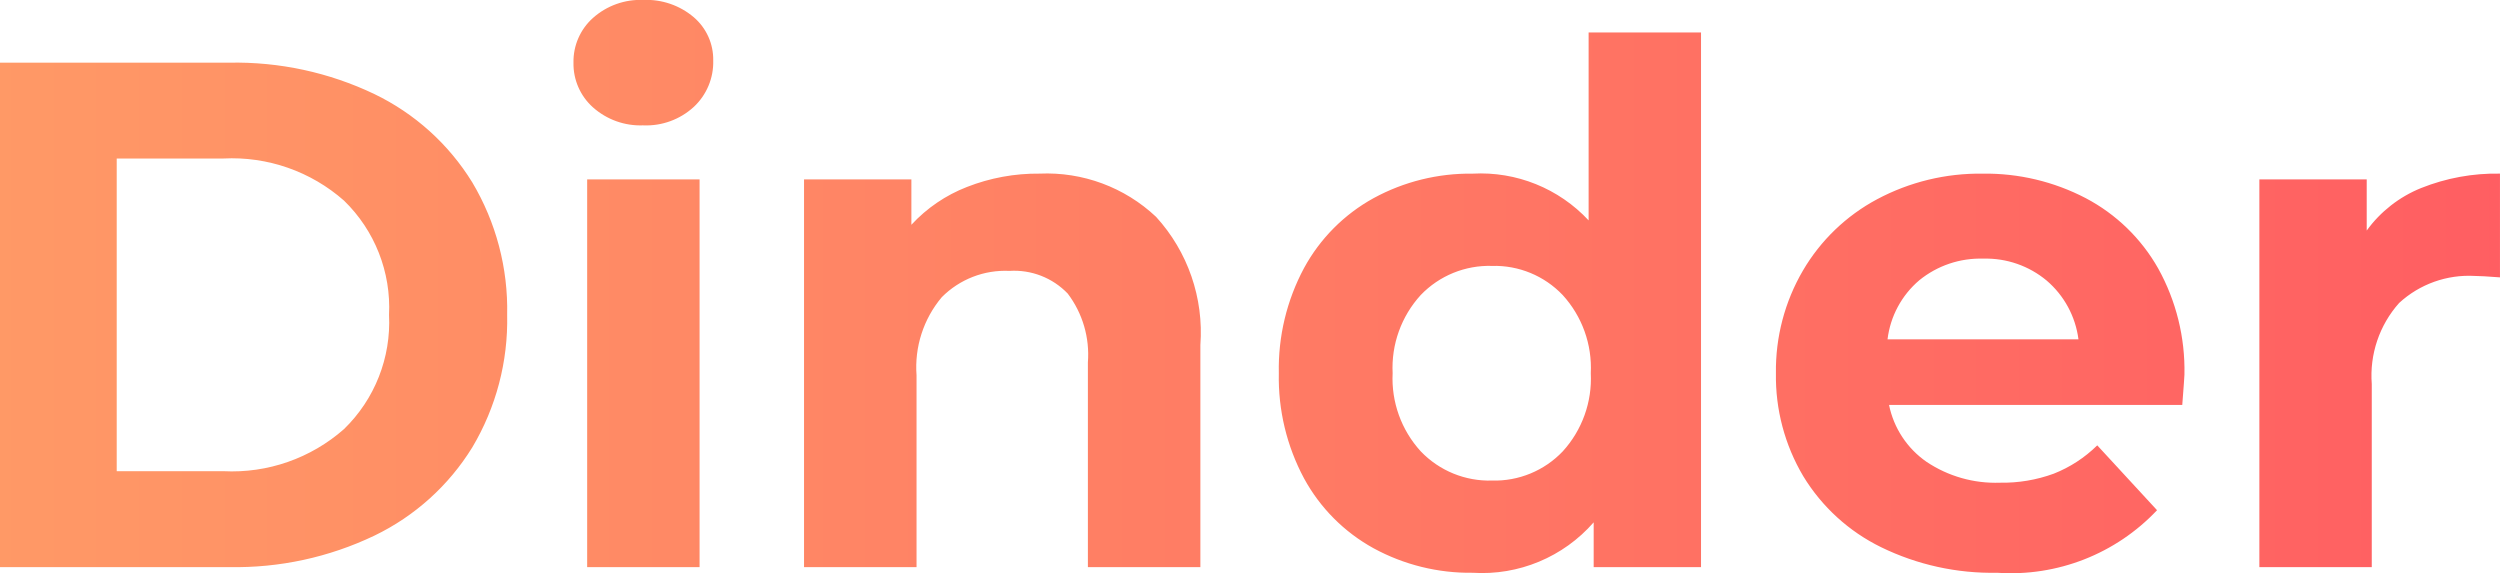
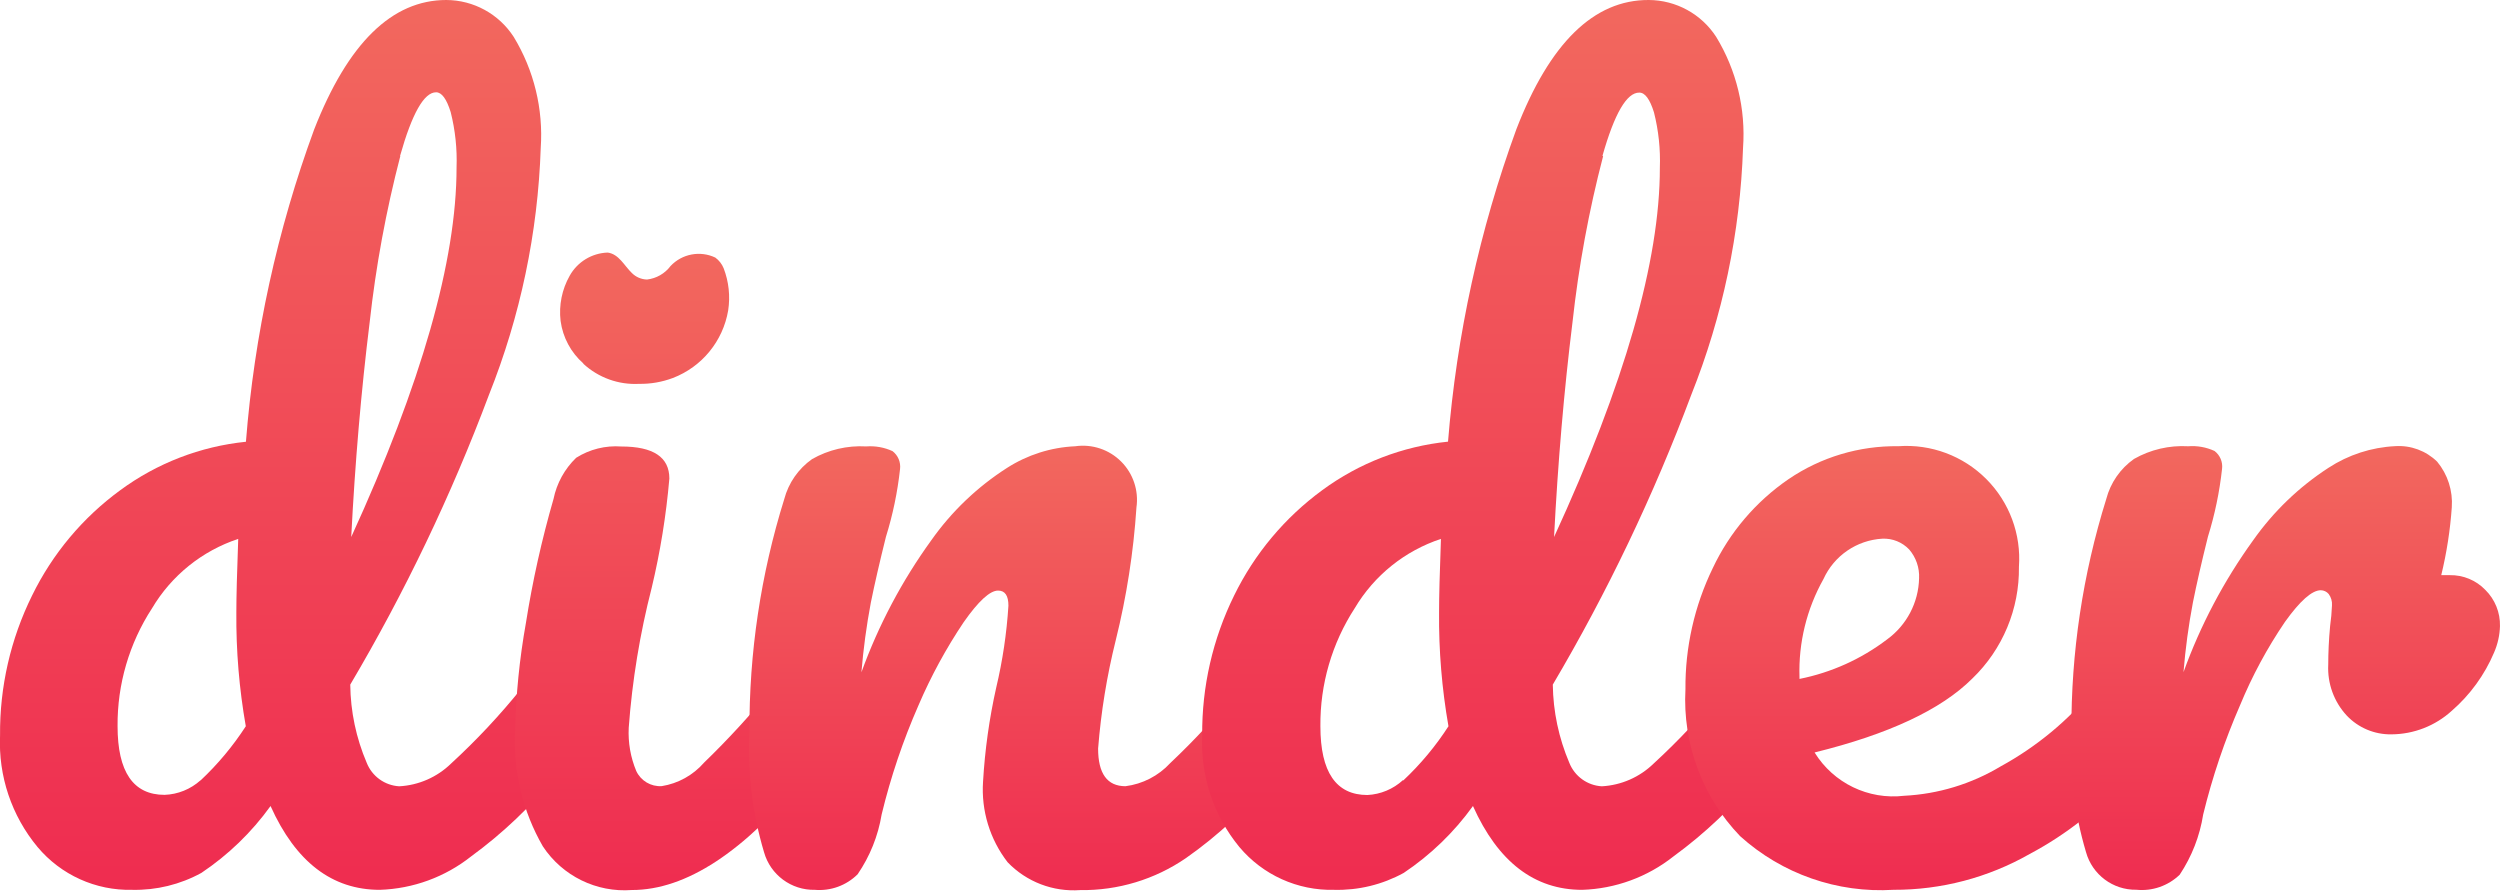
- <svg xmlns="http://www.w3.org/2000/svg" width="94.458" height="21.641" viewBox="0 0 94.458 21.641">
+ <svg xmlns="http://www.w3.org/2000/svg" width="94.945" height="33.806" viewBox="0 0 94.945 33.806">
  <defs>
    <style>.a{fill:url(#a);}</style>
-     <linearGradient id="a" x1="1" y1="0.634" x2="0" y2="0.634" gradientUnits="objectBoundingBox">
-       <stop offset="0" stop-color="#ff5e62" />
-       <stop offset="1" stop-color="#f96" />
+     <linearGradient id="a" x1="0.5" x2="0.5" y2="1" gradientUnits="objectBoundingBox">
+       <stop offset="0" stop-color="#f2685e" />
+       <stop offset="1" stop-color="#ef2c50" />
    </linearGradient>
  </defs>
-   <path class="a" d="M1.743-14.159H10.4a12.166,12.166,0,0,1,5.485,1.184,8.866,8.866,0,0,1,3.7,3.335,9.379,9.379,0,0,1,1.32,5.009A9.379,9.379,0,0,1,19.587.377a8.866,8.866,0,0,1-3.7,3.335A12.166,12.166,0,0,1,10.4,4.9H1.743ZM10.182,1.276a6.4,6.4,0,0,0,4.56-1.592,5.625,5.625,0,0,0,1.7-4.315,5.625,5.625,0,0,0-1.7-4.315,6.4,6.4,0,0,0-4.56-1.592H6.153V1.276ZM23.928-9.749h4.247V4.9H23.928Zm2.123-2.042a2.693,2.693,0,0,1-1.905-.681,2.207,2.207,0,0,1-.735-1.688,2.207,2.207,0,0,1,.735-1.688,2.693,2.693,0,0,1,1.905-.681,2.761,2.761,0,0,1,1.905.653,2.1,2.1,0,0,1,.735,1.633,2.312,2.312,0,0,1-.735,1.756A2.662,2.662,0,0,1,26.052-11.79ZM41.023-9.967a6.027,6.027,0,0,1,4.4,1.633,6.477,6.477,0,0,1,1.674,4.845V4.9H42.847V-2.835a3.818,3.818,0,0,0-.762-2.6,2.8,2.8,0,0,0-2.2-.857,3.379,3.379,0,0,0-2.559.994,4.114,4.114,0,0,0-.953,2.954V4.9H32.122V-9.749h4.056v1.715a5.631,5.631,0,0,1,2.1-1.429A7.3,7.3,0,0,1,41.023-9.967ZM66.013-15.3V4.9H61.957V3.209a5.6,5.6,0,0,1-4.573,1.905,7.6,7.6,0,0,1-3.743-.926,6.627,6.627,0,0,1-2.627-2.64,8.049,8.049,0,0,1-.953-3.974A8.049,8.049,0,0,1,51.014-6.4a6.627,6.627,0,0,1,2.627-2.64,7.6,7.6,0,0,1,3.743-.926A5.571,5.571,0,0,1,61.766-8.2v-7.1ZM58.118,1.63a3.548,3.548,0,0,0,2.668-1.1,4.079,4.079,0,0,0,1.062-2.954A4.079,4.079,0,0,0,60.786-5.38a3.548,3.548,0,0,0-2.668-1.1,3.581,3.581,0,0,0-2.695,1.1,4.079,4.079,0,0,0-1.062,2.954A4.079,4.079,0,0,0,55.424.527,3.581,3.581,0,0,0,58.118,1.63Zm26.16-4q0,.082-.082,1.143H73.117A3.45,3.45,0,0,0,74.533.922a4.688,4.688,0,0,0,2.777.789,5.622,5.622,0,0,0,2.028-.34A4.912,4.912,0,0,0,80.984.3l2.259,2.45A7.593,7.593,0,0,1,77.2,5.114a9.56,9.56,0,0,1-4.383-.966,7.084,7.084,0,0,1-2.94-2.681,7.388,7.388,0,0,1-1.034-3.893,7.484,7.484,0,0,1,1.021-3.879A7.151,7.151,0,0,1,72.668-9a8.232,8.232,0,0,1,3.988-.966,8.166,8.166,0,0,1,3.893.926,6.755,6.755,0,0,1,2.736,2.654A7.914,7.914,0,0,1,84.278-2.372ZM76.683-6.755a3.657,3.657,0,0,0-2.423.817,3.476,3.476,0,0,0-1.2,2.232h7.214a3.511,3.511,0,0,0-1.2-2.219A3.58,3.58,0,0,0,76.683-6.755ZM91.165-7.816A4.722,4.722,0,0,1,93.22-9.422,7.628,7.628,0,0,1,96.2-9.967v3.92q-.708-.054-.953-.054A3.893,3.893,0,0,0,92.39-5.08a4.126,4.126,0,0,0-1.034,3.062V4.9H87.109V-9.749h4.056Z" transform="translate(-1.743 16.527)" />
+   <g transform="translate(0.002 0)">
+     <g transform="translate(-0.002 0)">
+       <path class="a" d="M21.509,26.068a2.232,2.232,0,0,1,.268,1.181,3.321,3.321,0,0,1-.67,2.219,17.265,17.265,0,0,1-3.216,3.056,5.892,5.892,0,0,1-3.469,1.27q-2.719,0-4.149-3.183a10.272,10.272,0,0,1-2.627,2.54,5.216,5.216,0,0,1-2.629.643,4.547,4.547,0,0,1-3.594-1.627A6.2,6.2,0,0,1,0,27.93a11.761,11.761,0,0,1,1.216-5.312,10.852,10.852,0,0,1,3.348-4,9.716,9.716,0,0,1,4.774-1.841A44.482,44.482,0,0,1,11.929,4.917Q13.851,0,16.949,0a3.063,3.063,0,0,1,2.558,1.4,7.174,7.174,0,0,1,1.027,4.219,27.8,27.8,0,0,1-1.966,9.375A69.779,69.779,0,0,1,13.3,26a7.756,7.756,0,0,0,.625,2.969,1.416,1.416,0,0,0,1.234.893A3.057,3.057,0,0,0,17.127,29a26.006,26.006,0,0,0,2.678-2.859,1.252,1.252,0,0,1,.964-.5.828.828,0,0,1,.739.431ZM7.614,29.64a11.067,11.067,0,0,0,1.719-2.058,23.807,23.807,0,0,1-.359-4.326q0-.862.071-2.79A6,6,0,0,0,5.773,23.1a8.087,8.087,0,0,0-1.31,4.475q0,2.612,1.786,2.612a2.158,2.158,0,0,0,1.366-.554ZM15.2,5.931a44.218,44.218,0,0,0-1.163,6.31q-.482,3.9-.7,8.154,4-8.736,4-14.029a7.5,7.5,0,0,0-.223-2.109c-.156-.5-.339-.752-.554-.752q-.687,0-1.368,2.415Z" transform="translate(0.002 0)" />
+       <path class="a" d="M88.694,65.494a7.963,7.963,0,0,1-1.054-4.364,26.652,26.652,0,0,1,.411-4.118A38.8,38.8,0,0,1,89.1,52.3a3.012,3.012,0,0,1,.859-1.562,2.824,2.824,0,0,1,1.716-.429q1.824,0,1.824,1.216a28.433,28.433,0,0,1-.67,4.147,30.3,30.3,0,0,0-.873,5.317,3.779,3.779,0,0,0,.286,1.645,1,1,0,0,0,.966.574,2.7,2.7,0,0,0,1.609-.893A32.122,32.122,0,0,0,97.4,59.5a1.259,1.259,0,0,1,.966-.5.824.824,0,0,1,.732.429,2.232,2.232,0,0,1,.27,1.181,3.284,3.284,0,0,1-.681,2.219q-3.533,4.324-6.611,4.324A3.713,3.713,0,0,1,88.694,65.494Zm1.54-18.337a2.616,2.616,0,0,1-.866-1.618,2.817,2.817,0,0,1,.346-1.716,1.72,1.72,0,0,1,1.444-.879c.426.058.629.5.913.772a.839.839,0,0,0,.58.252,1.305,1.305,0,0,0,.893-.513,1.47,1.47,0,0,1,1.7-.321.949.949,0,0,1,.317.406,3.138,3.138,0,0,1,.172,1.6,3.348,3.348,0,0,1-2.1,2.567,3.482,3.482,0,0,1-1.281.223,2.9,2.9,0,0,1-2.12-.763Z" transform="translate(-68.078 -33.352)" />
+       <path class="a" d="M128.072,91.342a13.65,13.65,0,0,1-.554-4.578,29.14,29.14,0,0,1,1.321-8.832,2.705,2.705,0,0,1,1.056-1.52,3.72,3.72,0,0,1,2.056-.482,2.031,2.031,0,0,1,1,.179.743.743,0,0,1,.286.681,13.646,13.646,0,0,1-.536,2.574q-.357,1.431-.574,2.5a25.819,25.819,0,0,0-.357,2.645A20.388,20.388,0,0,1,134.42,79.5a10.334,10.334,0,0,1,2.877-2.752,5.232,5.232,0,0,1,2.594-.824,2.054,2.054,0,0,1,2.324,2.324,28.769,28.769,0,0,1-.786,5.042,25.2,25.2,0,0,0-.67,4.114q0,1.429,1.038,1.431a2.792,2.792,0,0,0,1.7-.877,28.678,28.678,0,0,0,2.629-2.841,1.252,1.252,0,0,1,.964-.5.828.828,0,0,1,.734.429,2.232,2.232,0,0,1,.268,1.181,3.284,3.284,0,0,1-.681,2.219,15.826,15.826,0,0,1-3.315,3.118,6.919,6.919,0,0,1-4.018,1.216,3.478,3.478,0,0,1-2.754-1.056,4.51,4.51,0,0,1-.935-3.062,22.3,22.3,0,0,1,.5-3.571,18.514,18.514,0,0,0,.464-3.112c0-.382-.129-.574-.393-.574q-.464,0-1.306,1.2a19.318,19.318,0,0,0-1.716,3.156,24.773,24.773,0,0,0-1.4,4.147,5.636,5.636,0,0,1-.913,2.272A2.058,2.058,0,0,1,130,92.77,1.962,1.962,0,0,1,128.072,91.342Z" transform="translate(-99.055 -58.976)" />
+       <path class="a" d="M226.092,26.068a2.232,2.232,0,0,1,.27,1.181,3.284,3.284,0,0,1-.681,2.219,17.277,17.277,0,0,1-3.219,3.056,5.885,5.885,0,0,1-3.469,1.27q-2.719,0-4.147-3.183a10.3,10.3,0,0,1-2.629,2.54,5.207,5.207,0,0,1-2.643.643,4.551,4.551,0,0,1-3.6-1.627,6.228,6.228,0,0,1-1.411-4.241,11.79,11.79,0,0,1,1.214-5.312,10.873,10.873,0,0,1,3.348-4,9.732,9.732,0,0,1,4.774-1.841A45.22,45.22,0,0,1,216.494,4.91Q218.4-.014,221.523,0a3.069,3.069,0,0,1,2.56,1.4,7.122,7.122,0,0,1,1.02,4.219,27.8,27.8,0,0,1-1.966,9.375A69.6,69.6,0,0,1,217.878,26a7.834,7.834,0,0,0,.627,2.969,1.415,1.415,0,0,0,1.234.893A3.057,3.057,0,0,0,221.706,29a26.032,26.032,0,0,0,2.678-2.859,1.257,1.257,0,0,1,.966-.5A.824.824,0,0,1,226.092,26.068ZM212.2,29.64a11.016,11.016,0,0,0,1.716-2.058,23.82,23.82,0,0,1-.357-4.326q0-.862.071-2.79a5.99,5.99,0,0,0-3.272,2.629,8.087,8.087,0,0,0-1.306,4.486q0,2.612,1.786,2.612a2.158,2.158,0,0,0,1.35-.565Zm7.589-23.709a43.9,43.9,0,0,0-1.163,6.31q-.482,3.9-.7,8.154,4.018-8.725,4.018-14.017a7.5,7.5,0,0,0-.223-2.109c-.156-.5-.339-.752-.556-.752q-.716-.011-1.4,2.4Z" transform="translate(-158.906 0)" />
+       <path class="a" d="M303.989,85.055a2.232,2.232,0,0,1,.268,1.181,3.284,3.284,0,0,1-.681,2.219,13.1,13.1,0,0,1-3.736,2.966,10.366,10.366,0,0,1-5.167,1.359,7.966,7.966,0,0,1-5.828-2.038,7.462,7.462,0,0,1-2.076-5.58,10.339,10.339,0,0,1,1.038-4.6,8.493,8.493,0,0,1,2.879-3.379,7.234,7.234,0,0,1,4.17-1.25,4.283,4.283,0,0,1,4.578,4.582,5.775,5.775,0,0,1-1.77,4.241q-1.772,1.77-5.991,2.808a3.51,3.51,0,0,0,3.4,1.645,7.884,7.884,0,0,0,3.667-1.116,12.124,12.124,0,0,0,3.558-2.949,1.252,1.252,0,0,1,.964-.5.828.828,0,0,1,.73.408ZM292.01,80.98A7.132,7.132,0,0,0,291.1,84.7v.071a8.118,8.118,0,0,0,3.326-1.5,2.952,2.952,0,0,0,1.216-2.324,1.563,1.563,0,0,0-.375-1.091,1.324,1.324,0,0,0-1.02-.411A2.622,2.622,0,0,0,292.01,80.98Z" transform="translate(-222.759 -58.987)" />
+       <path class="a" d="M368.182,81.372a1.87,1.87,0,0,1,.556,1.377,2.711,2.711,0,0,1-.223,1,6.072,6.072,0,0,1-1.609,2.216,3.431,3.431,0,0,1-2.29.893,2.284,2.284,0,0,1-1.7-.716,2.647,2.647,0,0,1-.7-1.931c0-.446.022-.942.071-1.466a7.851,7.851,0,0,0,.071-.786.645.645,0,0,0-.125-.431.4.4,0,0,0-.3-.143q-.5,0-1.359,1.2a17.486,17.486,0,0,0-1.707,3.167,25.566,25.566,0,0,0-1.4,4.147,5.725,5.725,0,0,1-.893,2.29,2.07,2.07,0,0,1-1.645.571,1.953,1.953,0,0,1-1.913-1.431,13.729,13.729,0,0,1-.554-4.578,29.141,29.141,0,0,1,1.324-8.832,2.692,2.692,0,0,1,1.053-1.52,3.725,3.725,0,0,1,2.058-.482,2.02,2.02,0,0,1,1,.179.739.739,0,0,1,.286.681,13.644,13.644,0,0,1-.536,2.574q-.357,1.431-.571,2.5a25.224,25.224,0,0,0-.357,2.645,20.338,20.338,0,0,1,2.645-5.007,10.463,10.463,0,0,1,2.859-2.752,5.083,5.083,0,0,1,2.538-.824,2.08,2.08,0,0,1,1.591.589,2.443,2.443,0,0,1,.556,1.734,15.531,15.531,0,0,1-.4,2.576h.324A1.828,1.828,0,0,1,368.182,81.372Z" transform="translate(-273.794 -58.969)" />
+     </g>
+   </g>
</svg>
